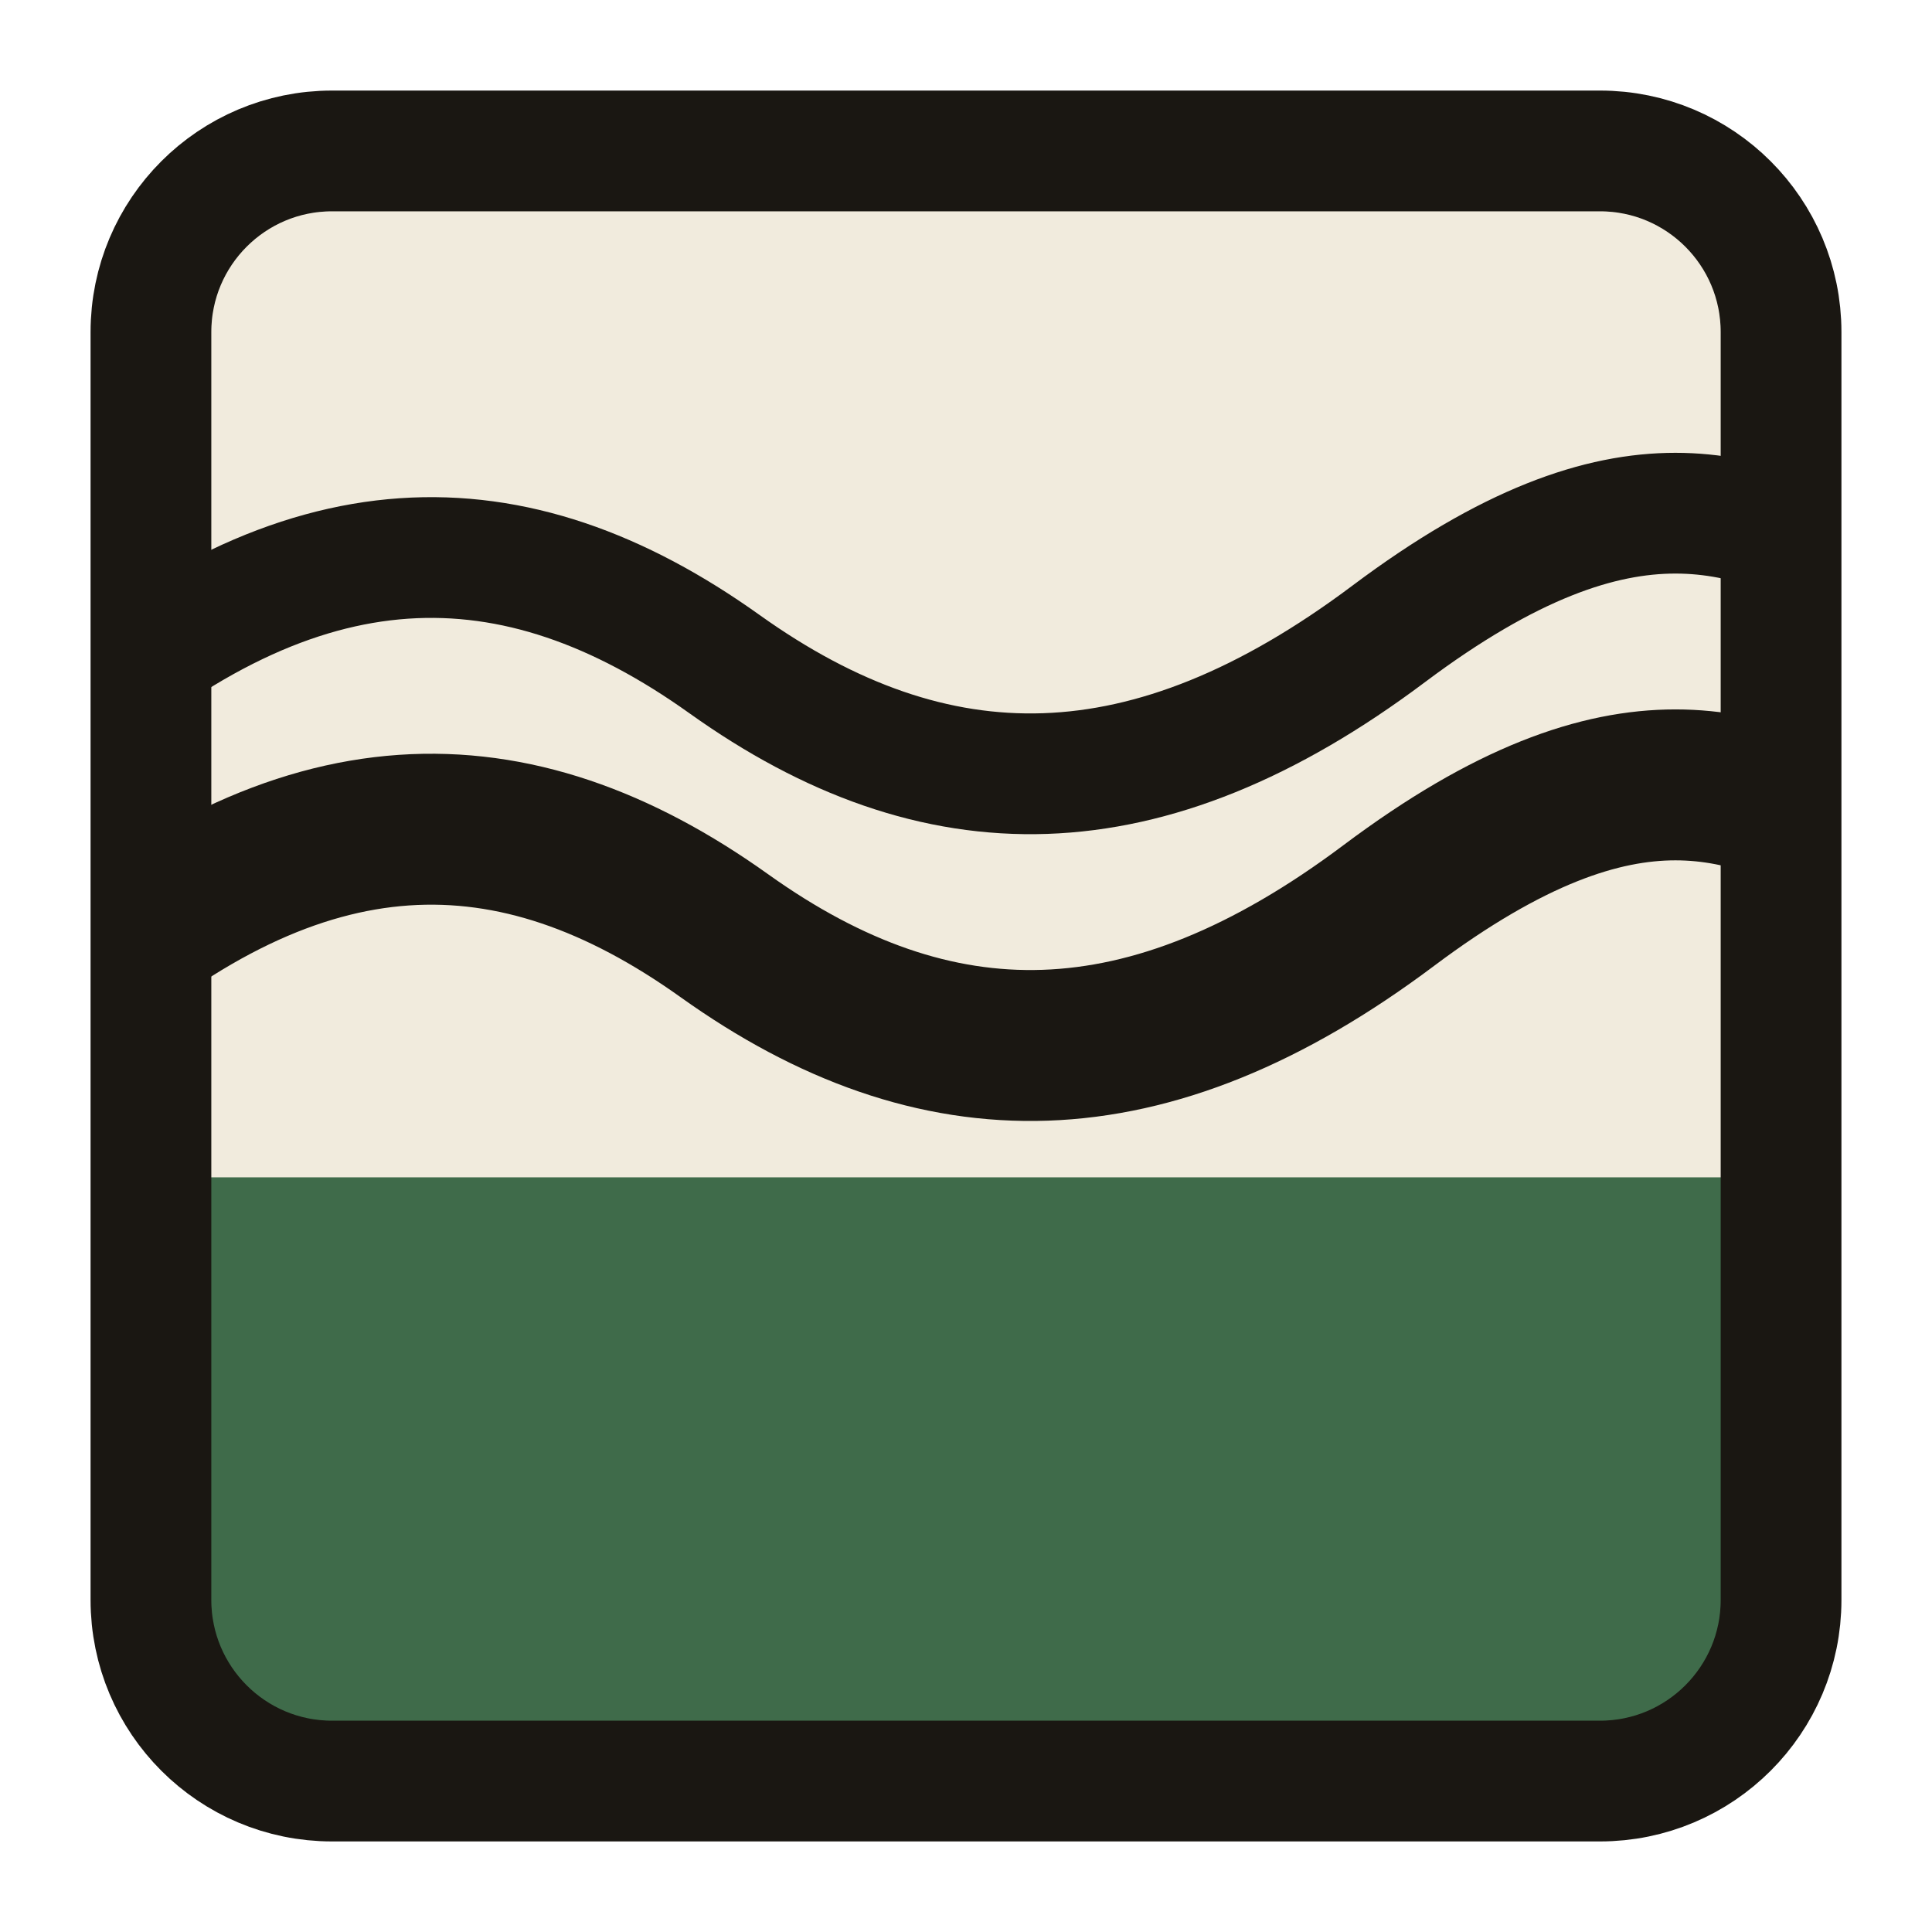
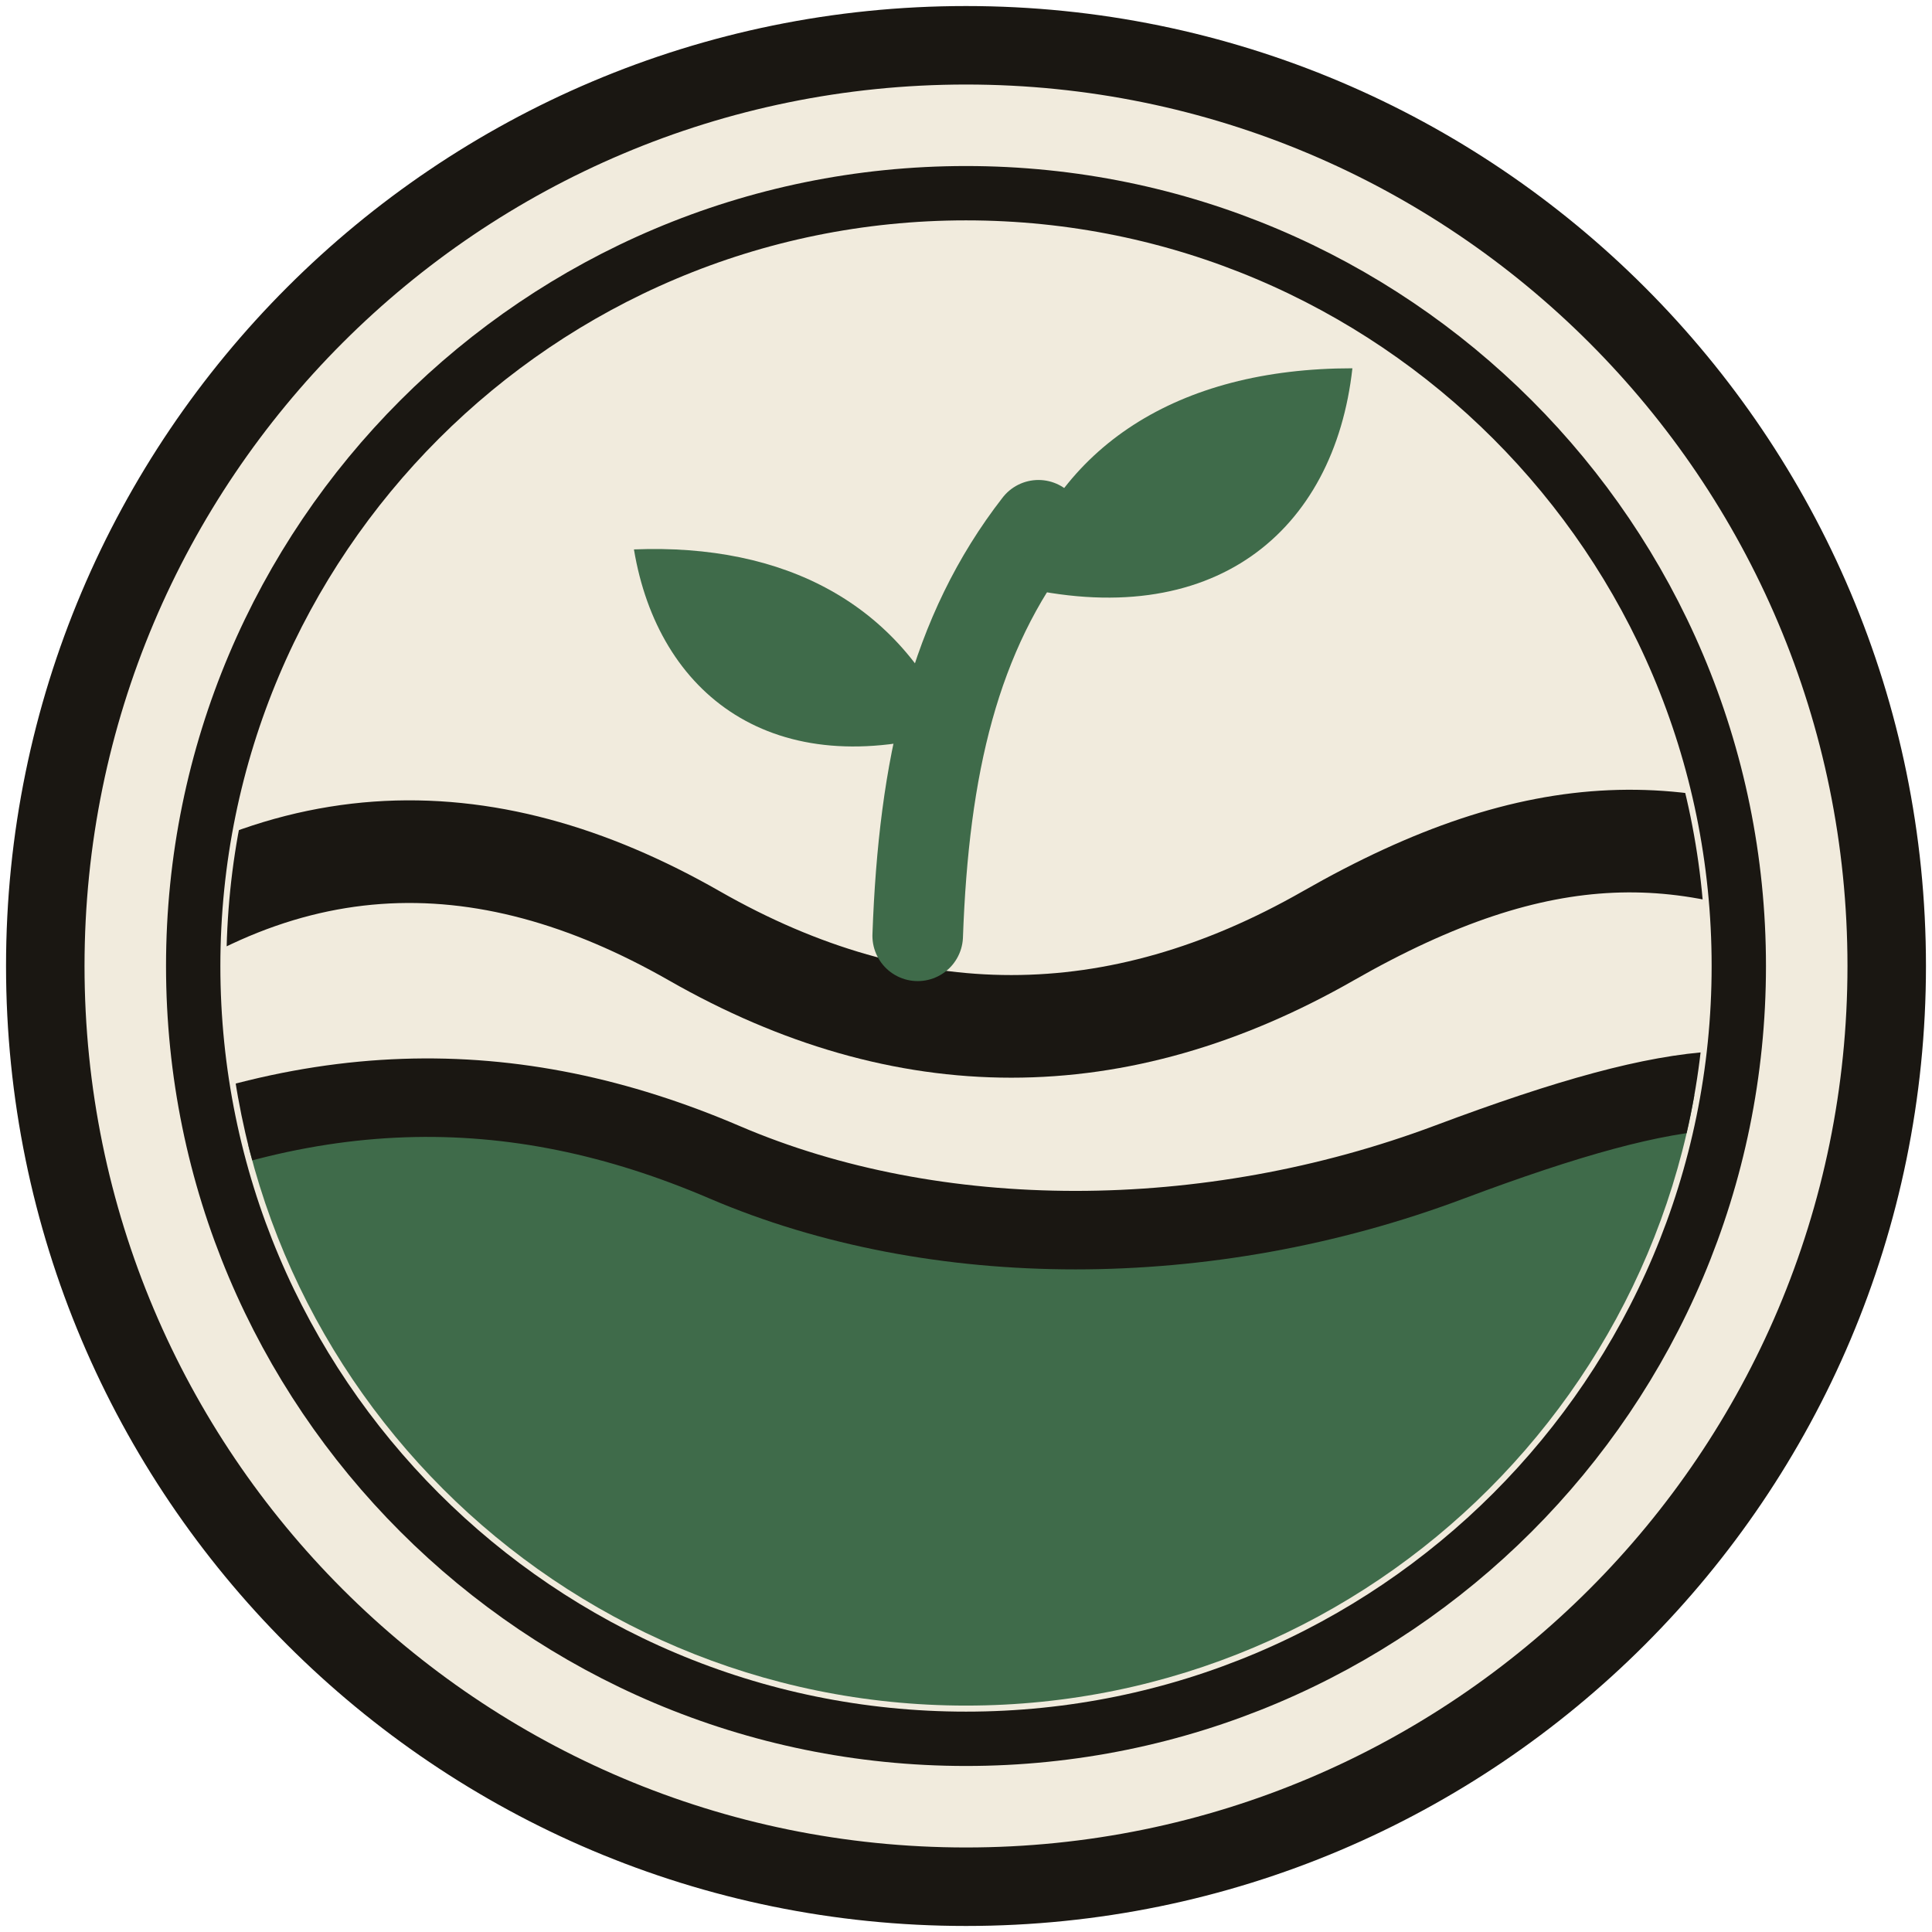
<svg xmlns="http://www.w3.org/2000/svg" viewBox="0 0 64 64" role="img" aria-label="Terra Firma">
  <defs>
-     <clipPath id="tf-in">
-       <rect x="6" y="6" width="52" height="52" rx="5" />
+     <clipPath id="tfs">
+       <circle cx="32" cy="32" r="24.5" />
    </clipPath>
  </defs>
-   <rect x="4" y="4" width="56" height="56" rx="7" fill="#F1EBDD" />
-   <g clip-path="url(#tf-in)" fill="none" stroke="#1A1712" stroke-linecap="round">
-     <rect x="0" y="39" width="64" height="25" fill="#3F6B4A" stroke="none" />
-     <path d="M2 24c8-7 15-7 22-2s14 5 22-1 12-4 16-2" stroke-width="4" />
-     <path d="M2 33c8-7 15-7 22-2s14 5 22-1 12-4 16-2" stroke-width="5" />
+   <circle cx="32" cy="32" r="30.5" fill="#F1EBDD" stroke="#1A1712" stroke-width="2.6" />
+   <circle cx="32" cy="32" r="25.6" fill="none" stroke="#1A1712" stroke-width="1.8" />
+   <g clip-path="url(#tfs)">
+     <path d="M0 40c8-3 16-3 24-1s18 2 26-1 12-2 14-1V64H0z" fill="#3F6B4A" />
+     <path d="M2 33c7-6 14-6 21-2s14 4 21 0 12-4 18-1" fill="none" stroke="#1A1712" stroke-width="3.4" stroke-linecap="round" />
+     <path d="M2 39.5c8-4 15-4 22-1s16 3 24 0 11-3 14-1" fill="none" stroke="#1A1712" stroke-width="2.6" stroke-linecap="round" />
  </g>
-   <rect x="5" y="5" width="54" height="54" rx="6" fill="none" stroke="#1A1712" stroke-width="4" />
+   <path d="M30.4 31c.2-5.6 1.2-10 4-13.6" fill="none" stroke="#3F6B4A" stroke-width="3" stroke-linecap="round" />
+   <path d="M33.6 19.4c1.4-4.6 5.4-7.2 11.2-7.2-.6 5.4-4.6 8.8-11.2 7.2z" fill="#3F6B4A" />
+   <path d="M31.6 24.2c-1.8-4.2-5.6-6.2-10.6-6 .8 4.8 4.6 7.8 10.6 6z" fill="#3F6B4A" />
</svg>
